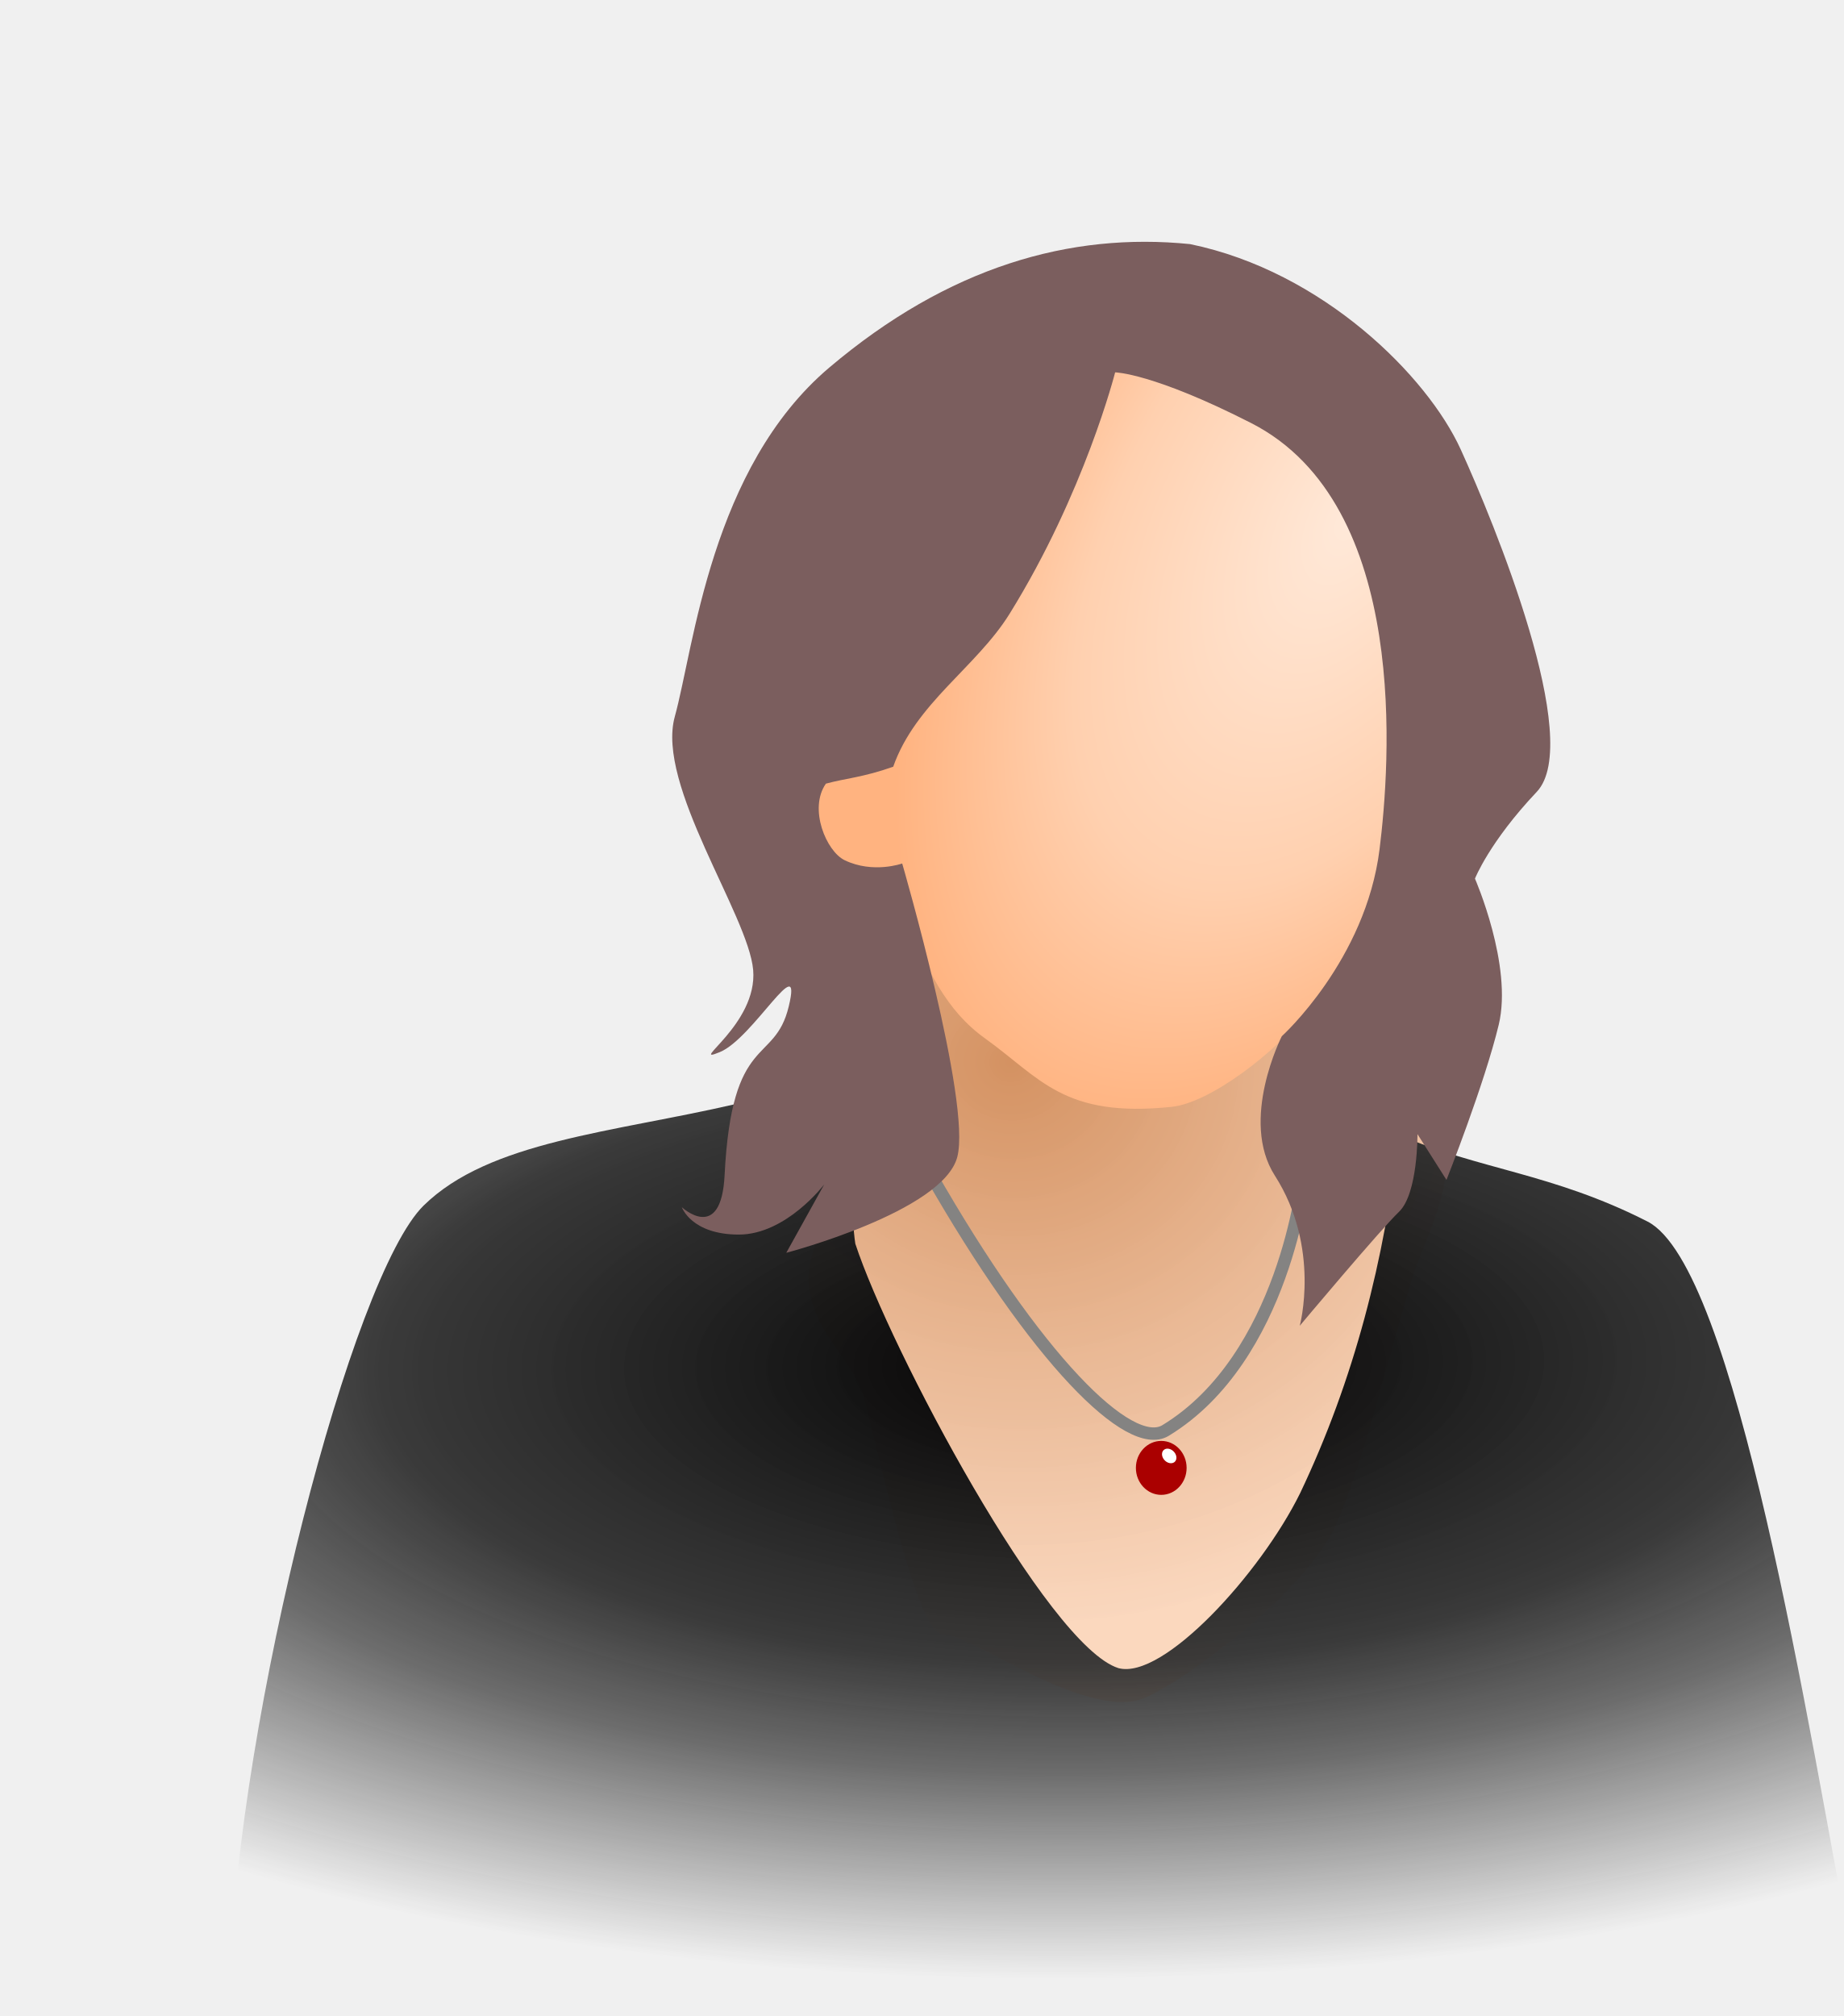
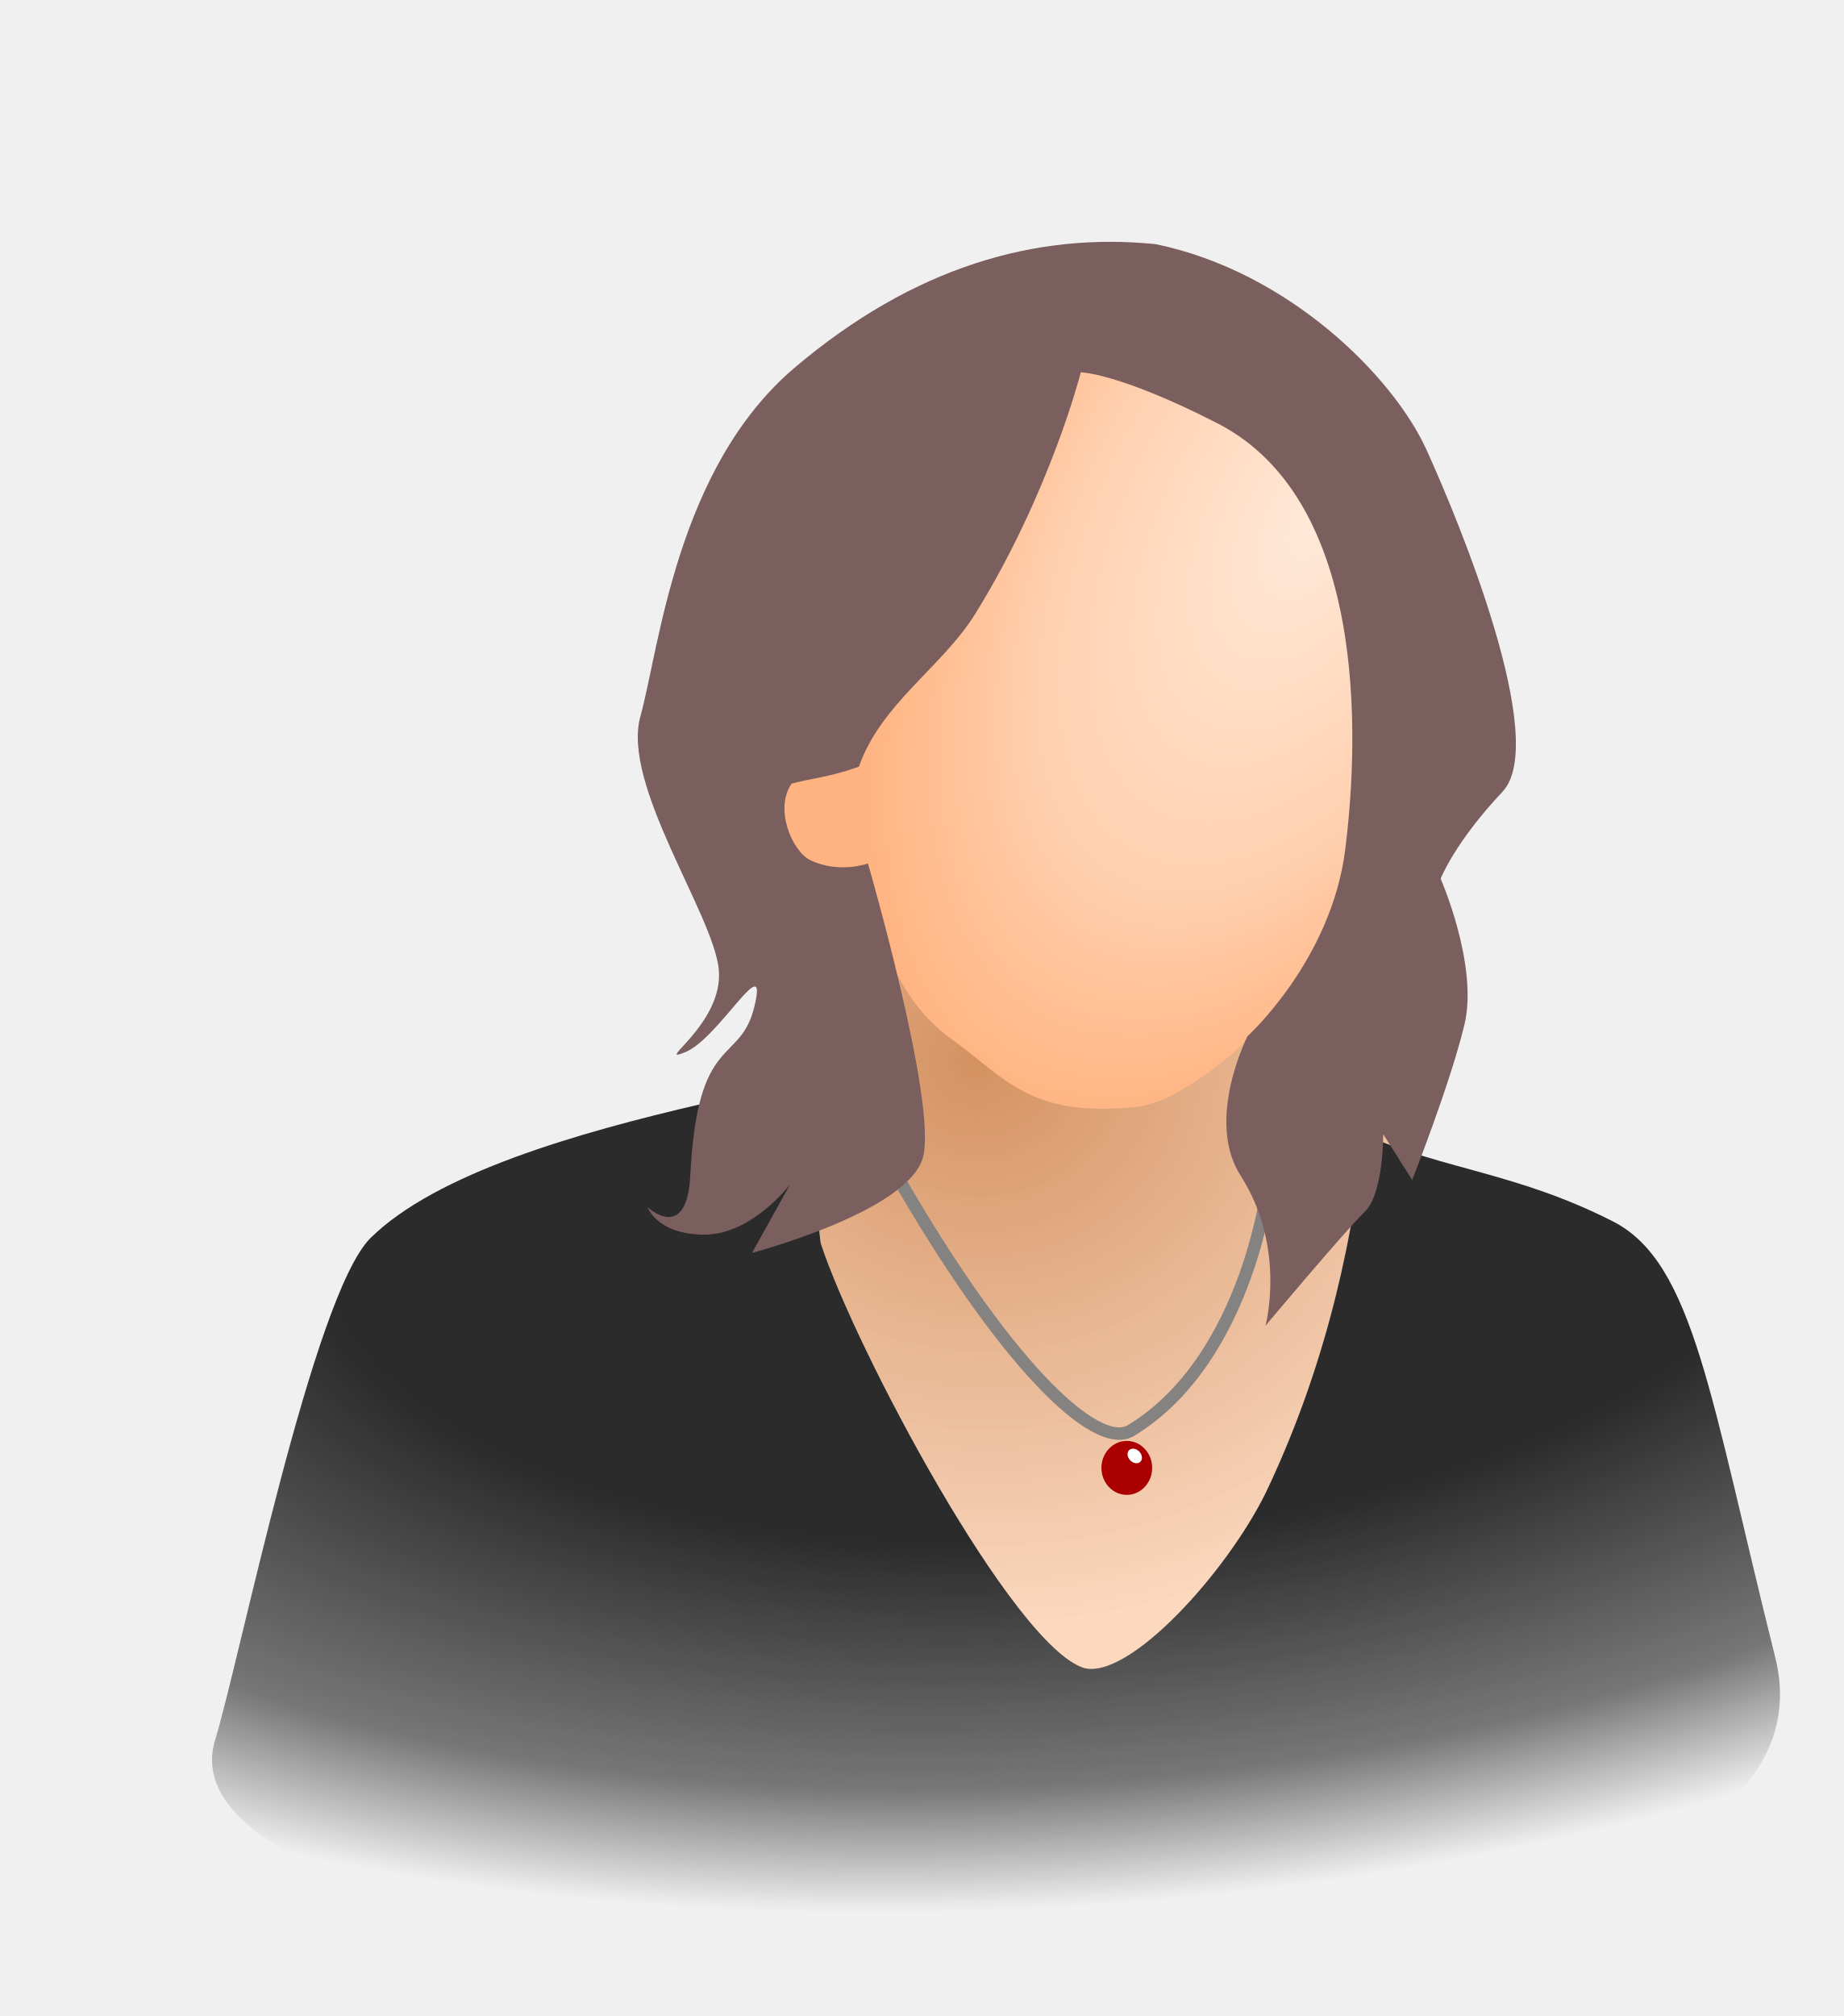
<svg xmlns="http://www.w3.org/2000/svg" xmlns:xlink="http://www.w3.org/1999/xlink" width="107" height="117" viewBox="0 0 28.31 30.956" version="1.1" id="svg2787">
  <defs id="defs2784">
    <linearGradient id="linearGradient2">
-       <stop style="stop-color:#000000;stop-opacity:1;" offset="0" id="stop3" />
-       <stop style="stop-color:#333333;stop-opacity:0.961;" offset="0.486" id="stop5" />
-       <stop style="stop-color:#333333;stop-opacity:0.706;" offset="0.66" id="stop6" />
-       <stop style="stop-color:#333333;stop-opacity:0;" offset="1" id="stop4" />
+       <stop style="stop-color:#252525;stop-opacity:1;" offset="0" id="stop3" />
+       <stop style="stop-color:#252525;stop-opacity:1;" offset="0.495" id="stop5" />
+       <stop style="stop-color:#252525;stop-opacity:0.613;" offset="0.832" id="stop6" />
+       <stop style="stop-color:#252525;stop-opacity:0;" offset="1" id="stop4" />
    </linearGradient>
    <linearGradient id="linearGradient1">
      <stop style="stop-color:#d49262;stop-opacity:1;" offset="0" id="stop1" />
      <stop style="stop-color:#fbd6bb;stop-opacity:0.943;" offset="1" id="stop2" />
    </linearGradient>
    <linearGradient id="linearGradient26559">
      <stop style="stop-color:#ffe9d9;stop-opacity:1;" offset="0" id="stop26555" />
      <stop style="stop-color:#ffd0af;stop-opacity:1;" offset="0.608" id="stop26563" />
      <stop style="stop-color:#ffb380;stop-opacity:1;" offset="1" id="stop26557" />
    </linearGradient>
-     <radialGradient xlink:href="#linearGradient26559" id="radialGradient26561-8-4-3" cx="50.035" cy="10.592" fx="50.035" fy="10.592" r="5.772" gradientTransform="matrix(-0.6380232,1.185159,0.6646792,0.3304099,40.39825,-59.59677)" gradientUnits="userSpaceOnUse" />
+     <radialGradient xlink:href="#linearGradient26559" id="radialGradient26561-8-4-3" cx="50.035" cy="10.592" fx="50.035" fy="10.592" r="5.772" gradientTransform="matrix(-0.8382475,1.557086,0.8732686,0.4340991,52.9064,-74.538)" gradientUnits="userSpaceOnUse" />
    <mask maskUnits="userSpaceOnUse" id="mask10222">
      <circle style="fill:#ffffff;fill-opacity:1;fill-rule:evenodd;stroke-width:0.224" id="circle10224" cx="13.229" cy="14.817" r="11" />
    </mask>
-     <radialGradient xlink:href="#linearGradient1" id="radialGradient2" cx="-13.077" cy="15.058" fx="-13.077" fy="15.058" r="5.211" gradientTransform="matrix(-0.2515372,1.227448,-1.329262,-0.2696845,28.26326,29.67175)" gradientUnits="userSpaceOnUse" />
-     <radialGradient xlink:href="#linearGradient2" id="radialGradient6" cx="12.247" cy="12.77" fx="12.247" fy="12.77" r="9.51" gradientTransform="matrix(1.780755,-0.01970107,0.0083491,0.7546661,-9.515354,3.689648)" gradientUnits="userSpaceOnUse" />
+     <radialGradient xlink:href="#linearGradient1" id="radialGradient2" cx="-13.077" cy="15.058" fx="-13.077" fy="15.058" r="5.211" gradientTransform="matrix(-0.3304745,1.612645,-1.746411,-0.3543168,36.9632,42.74475)" gradientUnits="userSpaceOnUse" />
+     <radialGradient xlink:href="#linearGradient2" id="radialGradient4" cx="17.067" cy="14.527" fx="17.067" fy="14.527" r="11.899" gradientTransform="matrix(0.07685748,0.9339218,-1.977566,0.1627446,43.95395,-0.2128768)" gradientUnits="userSpaceOnUse" />
  </defs>
  <g id="layer1">
-     <g id="g1" transform="matrix(1.31382,0,0,1.31382,0.3595395,3.761414)" style="stroke-width:0.761">
-       <path id="path13238-1-2-5-8-1" style="fill:url(#radialGradient2);fill-opacity:1;stroke:#000000;stroke-width:0;stroke-linecap:butt;stroke-linejoin:miter;stroke-dasharray:none;stroke-opacity:1" d="m 14.858,8.934 c 0.478,0.439 0.809,0.247 1.048,0.862 0.328,0.844 0.619,0.503 0.699,0.892 0.081,0.396 -0.248,0.978 -0.374,1.393 -0.249,0.822 -0.586,2.208 -0.892,2.884 -0.306,0.676 -1.527,1.672 -2.197,2.001 -0.67,0.329 -2.084,-0.748 -2.391,-0.73 -0.306,0.018 -0.759,-2.162 -0.931,-2.784 C 9.649,12.83 8.596,12.355 9.63,11.057 10.663,9.76 10.176,8.506 10.157,8.268 c -0.019,-0.238 0.691,0.171 0.825,0.317 0.134,0.146 0.682,0.71 1.481,1.042 0.705,0.293 1.289,0.162 1.489,-0.037 0.212,-0.211 1.022,-1.047 1.022,-1.047 z" />
-       <path style="fill:url(#radialGradient26561-8-4-3);fill-opacity:1;stroke:#000000;stroke-width:0;stroke-linecap:butt;stroke-linejoin:miter;stroke-dasharray:none;stroke-opacity:1" d="m 15.142,2.245 c 0.433,0.62 0.807,1.767 0.839,3.038 0.032,1.304 -0.038,2.488 -0.933,3.636 C 14.625,9.461 13.857,10.028 13.424,10.073 12.156,10.206 11.889,9.738 11.24,9.273 10.783,8.945 10.57,8.48 10.277,7.806 10.209,7.648 10.166,7.64 10.098,7.47 10.07,7.4 10.051,7.418 9.815,7.447 9.67,7.465 8.875,6.48 8.819,6.194 8.781,5.998 10.066,6.006 10.102,5.9 10.48,4.763 10.923,5 11.032,4.431 11.14,3.863 11.816,2.06 12.663,1.426 c 1.057,0.098 1.775,0.198 2.479,0.819 z" id="path12892-7-4-9-0-9" />
-       <path id="path3866-5-8-8-7" mask="none" style="fill:url(#radialGradient6);stroke:#000000;stroke-width:0;stroke-linecap:butt;stroke-linejoin:miter;stroke-dasharray:none;stroke-opacity:0" d="m 9.775,9.409 c 0,0 -0.152,0.331 -1.443,0.63 -1.451,0.336 -2.886,0.433 -3.655,1.189 -0.832,0.819 -2.162,5.911 -2.271,9.095 0.023,0.238 0.021,0.493 0.465,0.439 H 20.955 c 0.374,0.027 0.518,-0.158 0.458,-0.531 -0.562,-2.992 -1.399,-8.293 -2.43,-8.818 -1.113,-0.567 -1.972,-0.606 -2.907,-1.014 -0.162,1.455 -0.52,2.86 -1.152,4.188 -0.461,0.937 -1.601,2.188 -2.125,2.046 -0.829,-0.263 -2.67,-3.727 -3.075,-4.96 -0.101,-0.67 0.052,-2.264 0.052,-2.264 z" />
-       <path style="fill:none;stroke:#848382;stroke-width:0.145;stroke-linecap:round;stroke-linejoin:miter;stroke-dasharray:none;stroke-opacity:1" d="m 14.963,10.895 c 0,0 -0.217,2.112 -1.613,2.961 -0.419,0.254 -1.509,-0.827 -2.758,-3.014" id="path27717-0-1-6" />
-       <path style="fill:#7b5e5e;fill-opacity:1;stroke:#000000;stroke-width:0;stroke-linecap:butt;stroke-linejoin:miter;stroke-dasharray:none;stroke-opacity:1" d="m 13.637,-0.01 c 1.554,0.32 2.776,1.547 3.164,2.401 0.389,0.854 1.443,3.414 0.888,4.001 -0.555,0.587 -0.722,1.014 -0.722,1.014 0,0 0.444,1.014 0.278,1.707 -0.167,0.694 -0.611,1.814 -0.611,1.814 l -0.339,-0.535 c 0,0 0.006,0.695 -0.216,0.908 -0.222,0.213 -1.16,1.332 -1.16,1.332 0,0 0.248,-0.913 -0.291,-1.755 -0.417,-0.65 0.081,-1.629 0.081,-1.629 0,0 0.982,-0.888 1.143,-2.187 0.119,-0.959 0.37,-4.024 -1.5,-4.979 -1.153,-0.588 -1.591,-0.593 -1.591,-0.593 0,0 -0.357,1.409 -1.234,2.822 -0.388,0.625 -1.1,1.046 -1.36,1.787 -0.356,0.126 -0.554,0.134 -0.787,0.198 -0.205,0.293 0.005,0.792 0.22,0.895 0.333,0.16 0.672,0.038 0.672,0.038 0,0 0.811,2.79 0.644,3.43 -0.167,0.64 -1.999,1.12 -1.999,1.12 l 0.444,-0.8 c 0,0 -0.444,0.587 -0.999,0.587 -0.555,0 -0.666,-0.32 -0.666,-0.32 0,0 0.46,0.428 0.5,-0.373 C 8.28,9.193 8.78,9.593 8.946,8.899 9.113,8.206 8.53,9.273 8.141,9.433 7.753,9.593 8.585,9.113 8.53,8.473 8.474,7.832 7.392,6.312 7.614,5.512 7.836,4.712 8.034,2.604 9.422,1.431 10.81,0.257 12.231,-0.152 13.637,-0.01 Z" id="path26059-6-5-7" />
-       <g id="g27721-2-8-1" transform="matrix(-0.5551354,0,0,0.5334449,44.39484,-1.100202)" style="stroke-width:1.009">
-         <ellipse style="fill:#aa0000;fill-opacity:1;fill-rule:evenodd;stroke-width:0.267" id="path11936-3-7-4-3-1" cx="56.013" cy="28.856" rx="0.534" ry="0.591" />
-         <ellipse style="fill:#ffffff;fill-rule:evenodd;stroke-width:0.267" id="path12898-2-3-7-8-0" cx="61.474" cy="-12.193" rx="0.135" ry="0.174" transform="matrix(0.7845642,0.6200476,-0.6245485,0.780986,0,0)" />
-       </g>
+     <path id="path13238-1-2-5-8-1" style="fill:url(#radialGradient2);fill-opacity:1;stroke:#000000;stroke-width:0;stroke-linecap:butt;stroke-linejoin:miter;stroke-dasharray:none;stroke-opacity:1" d="m 13.25,14.531 c -0.051,0.007 -0.081,0.035 -0.076,0.094 0.025,0.306 0.638,1.892 -0.612,3.559 -0.002,0.349 0.007,0.676 0.043,0.914 0.532,1.62 2.951,6.171 4.04,6.517 0.689,0.186 2.186,-1.457 2.792,-2.688 0.831,-1.744 1.301,-3.589 1.514,-5.501 0.219,0.096 0.435,0.173 0.65,0.244 -0.145,-0.295 -0.49,-0.049 -0.873,-1.037 -0.314,-0.808 -0.749,-0.556 -1.377,-1.133 l 0.153,-0.513 c 0,0 -1.064,1.099 -1.342,1.376 -0.263,0.262 -1.031,0.434 -1.957,0.049 -1.05,-0.436 -1.77,-1.177 -1.946,-1.369 -0.143,-0.156 -0.786,-0.54 -1.008,-0.511 z" />
+     <path style="fill:url(#radialGradient26561-8-4-3);fill-opacity:1;stroke:#000000;stroke-width:0;stroke-linecap:butt;stroke-linejoin:miter;stroke-dasharray:none;stroke-opacity:1" d="m 19.724,6.711 c 0.569,0.815 1.06,2.322 1.102,3.991 0.043,1.713 -0.05,3.269 -1.225,4.776 -0.556,0.713 -1.564,1.458 -2.134,1.517 -1.665,0.175 -2.016,-0.44 -2.869,-1.051 -0.601,-0.431 -0.88,-1.041 -1.265,-1.927 -0.09,-0.208 -0.146,-0.219 -0.236,-0.442 -0.037,-0.091 -0.061,-0.068 -0.371,-0.03 -0.192,0.023 -1.235,-1.27 -1.309,-1.647 -0.05,-0.257 1.638,-0.247 1.685,-0.386 0.498,-1.494 1.079,-1.182 1.222,-1.93 0.142,-0.747 1.031,-3.116 2.144,-3.948 1.389,0.128 2.332,0.261 3.256,1.076 z" id="path12892-7-4-9-0-9" />
+     <path id="path3866-5-8-8-7" mask="none" style="fill:url(#radialGradient4);fill-opacity:0.973;stroke:#000000;stroke-width:0;stroke-linecap:butt;stroke-linejoin:miter;stroke-dasharray:none;stroke-opacity:0" d="m 12.673,16.123 c 0,0 -0.2,0.435 -1.897,0.828 -1.906,0.442 -4.075,1.064 -5.084,2.057 -0.883,0.869 -2.012,6.481 -2.387,7.705 -1.339,4.369 25.615,5.357 23.957,-1.266 -0.999,-3.992 -1.247,-6.057 -2.492,-6.692 -1.463,-0.745 -2.591,-0.795 -3.819,-1.332 -0.213,1.912 -0.682,3.757 -1.514,5.501 -0.606,1.231 -2.103,2.874 -2.792,2.688 -1.089,-0.346 -3.508,-4.897 -4.04,-6.517 -0.133,-0.881 0.068,-2.974 0.068,-2.974 z" />
+     <path style="fill:none;stroke:#848382;stroke-width:0.191;stroke-linecap:round;stroke-linejoin:miter;stroke-dasharray:none;stroke-opacity:1" d="m 19.489,18.075 c 0,0 -0.285,2.775 -2.119,3.89 -0.55,0.334 -1.983,-1.086 -3.624,-3.96" id="path27717-0-1-6" />
+     <path style="fill:#7b5e5e;fill-opacity:1;stroke:#000000;stroke-width:0;stroke-linecap:butt;stroke-linejoin:miter;stroke-dasharray:none;stroke-opacity:1" d="m 17.748,3.749 c 2.042,0.421 3.647,2.033 4.157,3.154 0.511,1.121 1.896,4.486 1.167,5.257 -0.729,0.771 -0.948,1.332 -0.948,1.332 0,0 0.584,1.332 0.365,2.243 -0.219,0.911 -0.802,2.383 -0.802,2.383 l -0.445,-0.703 c 0,0 0.007,0.913 -0.284,1.193 -0.292,0.28 -1.524,1.749 -1.524,1.749 0,0 0.326,-1.2 -0.382,-2.305 -0.548,-0.854 0.106,-2.141 0.106,-2.141 0,0 1.29,-1.167 1.502,-2.874 0.157,-1.26 0.486,-5.287 -1.971,-6.541 -1.514,-0.773 -2.091,-0.779 -2.091,-0.779 0,0 -0.47,1.851 -1.621,3.708 -0.509,0.821 -1.445,1.374 -1.787,2.348 -0.468,0.166 -0.727,0.176 -1.033,0.26 -0.27,0.386 0.007,1.04 0.289,1.176 0.438,0.21 0.883,0.05 0.883,0.05 0,0 1.065,3.666 0.846,4.507 -0.219,0.841 -2.626,1.472 -2.626,1.472 l 0.584,-1.051 c 0,0 -0.584,0.771 -1.313,0.771 -0.729,0 -0.875,-0.421 -0.875,-0.421 0,0 0.604,0.562 0.656,-0.491 0.109,-2.208 0.766,-1.682 0.985,-2.593 0.219,-0.911 -0.547,0.491 -1.058,0.701 -0.511,0.21 0.584,-0.421 0.511,-1.262 C 10.964,14.052 9.542,12.054 9.834,11.003 10.125,9.952 10.386,7.183 12.209,5.641 14.033,4.099 15.9,3.562 17.748,3.749 Z" id="path26059-6-5-7" />
+     <g id="g27721-2-8-1" transform="matrix(-0.7293479,0,0,0.7008505,58.15719,2.315947)" style="stroke-width:1.009">
+       <ellipse style="fill:#aa0000;fill-opacity:1;fill-rule:evenodd;stroke-width:0.267" id="path11936-3-7-4-3-1" cx="56.013" cy="28.856" rx="0.534" ry="0.591" />
+       <ellipse style="fill:#ffffff;fill-rule:evenodd;stroke-width:0.267" id="path12898-2-3-7-8-0" cx="61.474" cy="-12.193" rx="0.135" ry="0.174" transform="matrix(0.7845642,0.6200476,-0.6245485,0.780986,0,0)" />
    </g>
  </g>
</svg>
